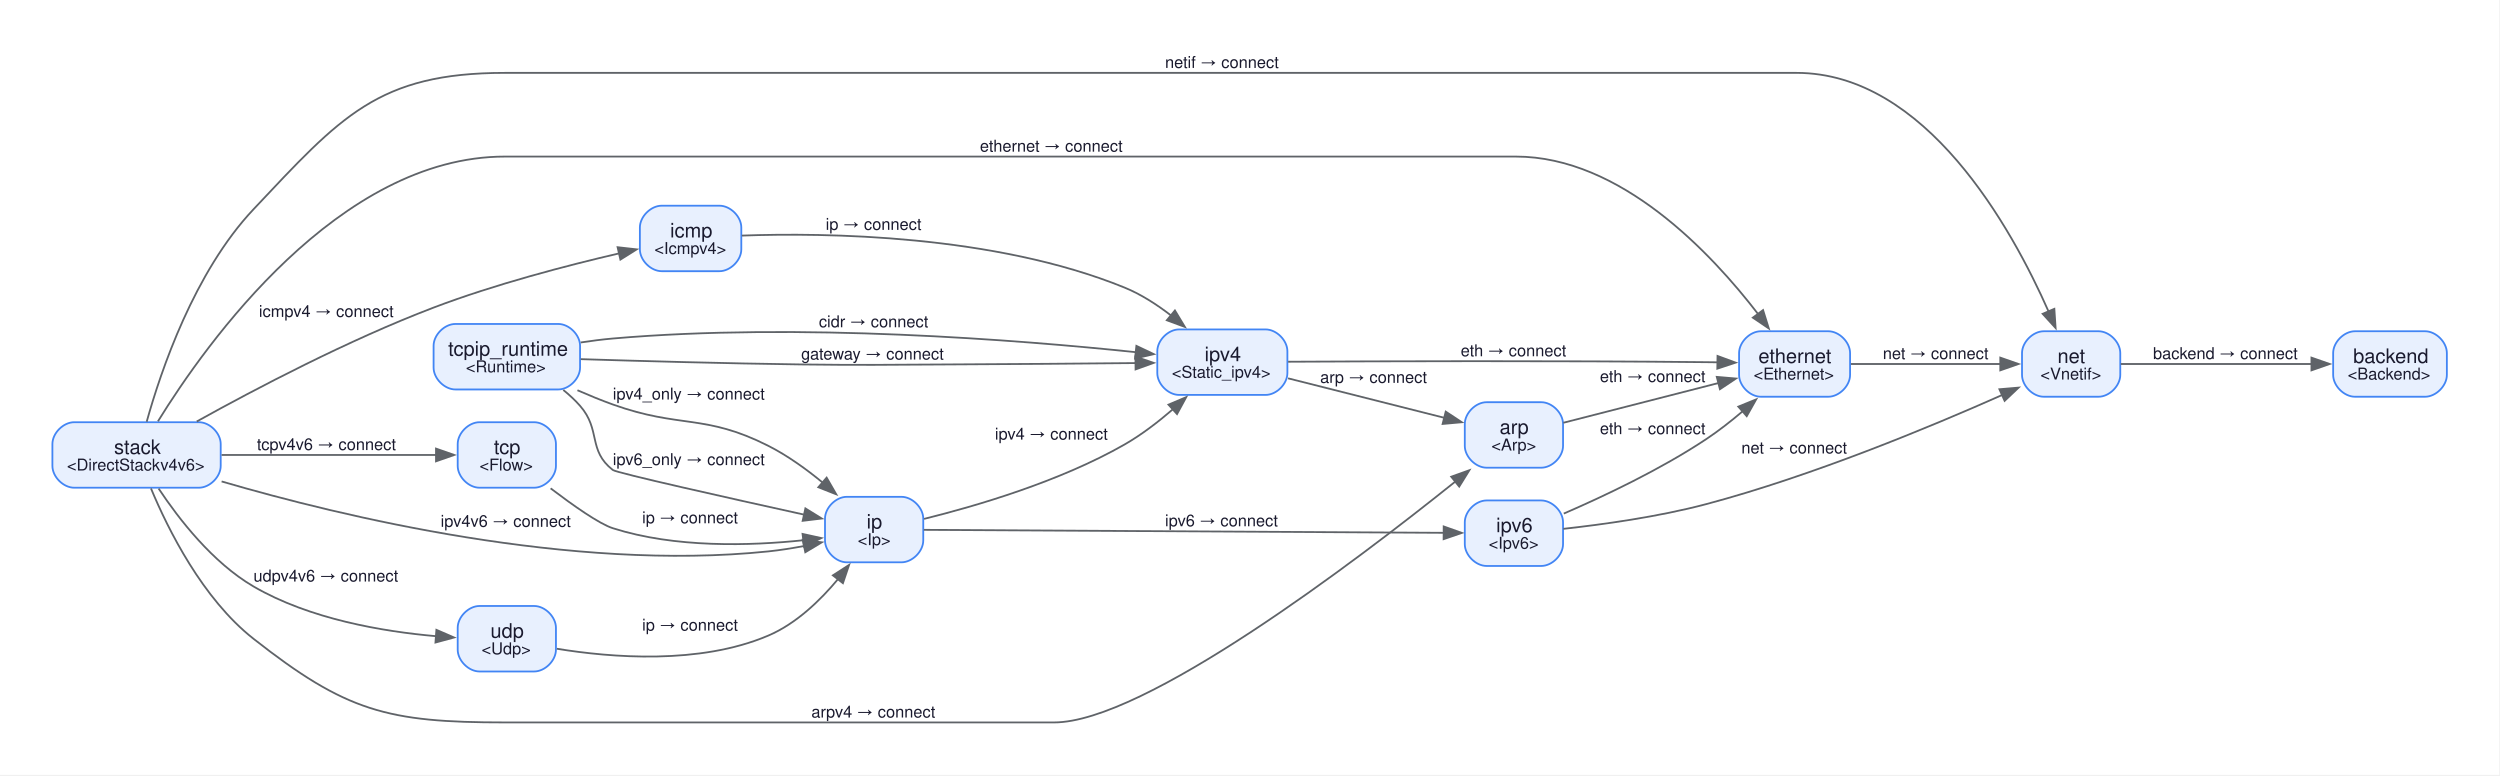
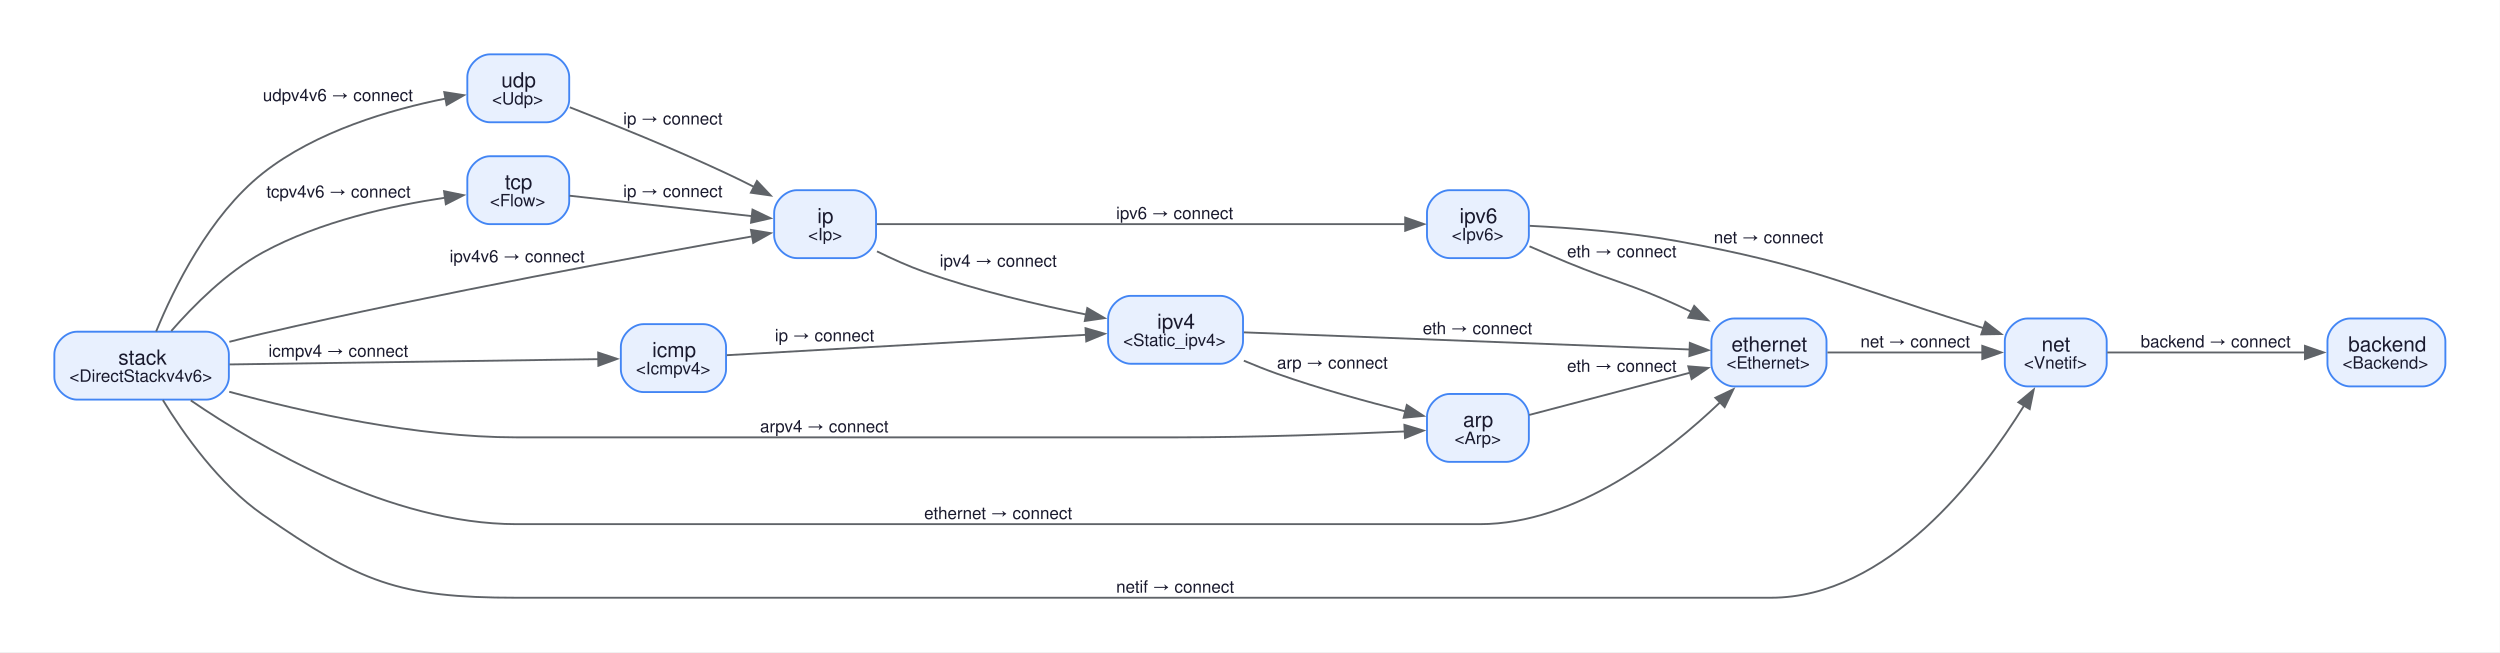
- <svg xmlns="http://www.w3.org/2000/svg" width="1374pt" height="426pt" viewBox="0.00 0.00 1374.00 426.00">
-   <g id="graph0" class="graph" transform="scale(1 1) rotate(0) translate(28.8 397.05)">
-     <polygon fill="white" stroke="none" points="-28.8,28.8 -28.8,-397.05 1344.8,-397.05 1344.8,28.8 -28.8,28.8" />
+ <svg xmlns="http://www.w3.org/2000/svg" width="1325pt" height="346pt" viewBox="0.00 0.00 1325.00 346.00">
+   <g id="graph0" class="graph" transform="scale(1 1) rotate(0) translate(28.8 316.8)">
+     <polygon fill="white" stroke="none" points="-28.8,28.8 -28.8,-316.8 1296.05,-316.8 1296.05,28.8 -28.8,28.8" />
    <g id="node1" class="node">
-       <path fill="#e8f0fe" stroke="#4285f4" d="M278,-219C278,-219 221.5,-219 221.5,-219 215.5,-219 209.5,-213 209.5,-207 209.5,-207 209.5,-195 209.5,-195 209.5,-189 215.5,-183 221.5,-183 221.5,-183 278,-183 278,-183 284,-183 290,-189 290,-195 290,-195 290,-207 290,-207 290,-213 284,-219 278,-219" />
-       <text xml:space="preserve" text-anchor="start" x="217.5" y="-201.55" font-family="Helvetica,sans-Serif" font-size="11.00" fill="#1a1a2e">tcpip_runtime</text>
-       <text xml:space="preserve" text-anchor="start" x="227.25" y="-192.45" font-family="Helvetica,sans-Serif" font-size="9.00" fill="#1a1a2e">&lt;Runtime&gt;</text>
+       <path fill="#e8f0fe" stroke="#4285f4" d="M1255.25,-148C1255.25,-148 1216.75,-148 1216.75,-148 1210.75,-148 1204.75,-142 1204.75,-136 1204.75,-136 1204.75,-124 1204.75,-124 1204.75,-118 1210.75,-112 1216.75,-112 1216.75,-112 1255.25,-112 1255.25,-112 1261.25,-112 1267.25,-118 1267.25,-124 1267.25,-124 1267.25,-136 1267.25,-136 1267.25,-142 1261.25,-148 1255.25,-148" />
+       <text xml:space="preserve" text-anchor="start" x="1215.75" y="-130.55" font-family="Helvetica,sans-Serif" font-size="11.00" fill="#1a1a2e">backend</text>
+       <text xml:space="preserve" text-anchor="start" x="1212.75" y="-121.45" font-family="Helvetica,sans-Serif" font-size="9.00" fill="#1a1a2e">&lt;Backend&gt;</text>
+     </g>
+     <g id="node2" class="node">
+       <path fill="#e8f0fe" stroke="#4285f4" d="M1075.75,-148C1075.75,-148 1045.75,-148 1045.75,-148 1039.75,-148 1033.75,-142 1033.75,-136 1033.75,-136 1033.75,-124 1033.75,-124 1033.75,-118 1039.75,-112 1045.75,-112 1045.75,-112 1075.75,-112 1075.75,-112 1081.75,-112 1087.75,-118 1087.75,-124 1087.75,-124 1087.75,-136 1087.75,-136 1087.75,-142 1081.75,-148 1075.75,-148" />
+       <text xml:space="preserve" text-anchor="start" x="1053.25" y="-130.55" font-family="Helvetica,sans-Serif" font-size="11.00" fill="#1a1a2e">net</text>
+       <text xml:space="preserve" text-anchor="start" x="1043.88" y="-121.45" font-family="Helvetica,sans-Serif" font-size="9.00" fill="#1a1a2e">&lt;Vnetif&gt;</text>
+     </g>
+     <g id="edge1" class="edge">
+       <path fill="none" stroke="#5f6368" d="M1088.06,-130C1115.88,-130 1160.18,-130 1192.87,-130" />
+       <polygon fill="#5f6368" stroke="#5f6368" points="1192.83,-133.5 1202.83,-130 1192.83,-126.5 1192.83,-133.5" />
+       <text xml:space="preserve" text-anchor="start" x="1105.75" y="-132.7" font-family="Helvetica,sans-Serif" font-size="9.00" fill="#1a1a2e">backend → connect</text>
+     </g>
+     <g id="node3" class="node">
+       <path fill="#e8f0fe" stroke="#4285f4" d="M927.25,-148C927.25,-148 890.25,-148 890.25,-148 884.25,-148 878.25,-142 878.25,-136 878.25,-136 878.25,-124 878.25,-124 878.25,-118 884.25,-112 890.25,-112 890.25,-112 927.25,-112 927.25,-112 933.25,-112 939.25,-118 939.25,-124 939.25,-124 939.25,-136 939.25,-136 939.25,-142 933.25,-148 927.25,-148" />
+       <text xml:space="preserve" text-anchor="start" x="888.88" y="-130.55" font-family="Helvetica,sans-Serif" font-size="11.00" fill="#1a1a2e">ethernet</text>
+       <text xml:space="preserve" text-anchor="start" x="886.25" y="-121.45" font-family="Helvetica,sans-Serif" font-size="9.00" fill="#1a1a2e">&lt;Ethernet&gt;</text>
+     </g>
+     <g id="edge2" class="edge">
+       <path fill="none" stroke="#5f6368" d="M939.74,-130C963.36,-130 996.43,-130 1021.87,-130" />
+       <polygon fill="#5f6368" stroke="#5f6368" points="1021.81,-133.5 1031.81,-130 1021.81,-126.5 1021.81,-133.5" />
+       <text xml:space="preserve" text-anchor="start" x="957.25" y="-132.7" font-family="Helvetica,sans-Serif" font-size="9.00" fill="#1a1a2e">net → connect</text>
+     </g>
+     <g id="node4" class="node">
+       <path fill="#e8f0fe" stroke="#4285f4" d="M769.5,-108C769.5,-108 739.5,-108 739.5,-108 733.5,-108 727.5,-102 727.5,-96 727.5,-96 727.5,-84 727.5,-84 727.5,-78 733.5,-72 739.5,-72 739.5,-72 769.5,-72 769.5,-72 775.5,-72 781.5,-78 781.5,-84 781.5,-84 781.5,-96 781.5,-96 781.5,-102 775.5,-108 769.5,-108" />
+       <text xml:space="preserve" text-anchor="start" x="746.62" y="-90.55" font-family="Helvetica,sans-Serif" font-size="11.00" fill="#1a1a2e">arp</text>
+       <text xml:space="preserve" text-anchor="start" x="742.12" y="-81.45" font-family="Helvetica,sans-Serif" font-size="9.00" fill="#1a1a2e">&lt;Arp&gt;</text>
+     </g>
+     <g id="edge3" class="edge">
+       <path fill="none" stroke="#5f6368" d="M781.67,-96.88C805.11,-103.03 839.85,-112.16 866.93,-119.28" />
+       <polygon fill="#5f6368" stroke="#5f6368" points="865.99,-122.65 876.55,-121.8 867.77,-115.88 865.99,-122.65" />
+       <text xml:space="preserve" text-anchor="start" x="801.75" y="-119.76" font-family="Helvetica,sans-Serif" font-size="9.00" fill="#1a1a2e">eth → connect</text>
+     </g>
+     <g id="node5" class="node">
+       <path fill="#e8f0fe" stroke="#4285f4" d="M618,-160C618,-160 570.5,-160 570.5,-160 564.5,-160 558.5,-154 558.5,-148 558.5,-148 558.5,-136 558.5,-136 558.5,-130 564.5,-124 570.5,-124 570.5,-124 618,-124 618,-124 624,-124 630,-130 630,-136 630,-136 630,-148 630,-148 630,-154 624,-160 618,-160" />
+       <text xml:space="preserve" text-anchor="start" x="584.5" y="-142.55" font-family="Helvetica,sans-Serif" font-size="11.00" fill="#1a1a2e">ipv4</text>
+       <text xml:space="preserve" text-anchor="start" x="566.5" y="-133.45" font-family="Helvetica,sans-Serif" font-size="9.00" fill="#1a1a2e">&lt;Static_ipv4&gt;</text>
+     </g>
+     <g id="edge4" class="edge">
+       <path fill="none" stroke="#5f6368" d="M630.49,-140.65C688.82,-138.41 805.14,-133.94 866.94,-131.57" />
+       <polygon fill="#5f6368" stroke="#5f6368" points="866.81,-135.07 876.67,-131.19 866.55,-128.08 866.81,-135.07" />
+       <text xml:space="preserve" text-anchor="start" x="725.25" y="-139.7" font-family="Helvetica,sans-Serif" font-size="9.00" fill="#1a1a2e">eth → connect</text>
+     </g>
+     <g id="edge5" class="edge">
+       <path fill="none" stroke="#5f6368" d="M630.43,-125.63C636.24,-123.18 642.25,-120.79 648,-118.75 670.24,-110.87 695.76,-103.86 716.12,-98.74" />
+       <polygon fill="#5f6368" stroke="#5f6368" points="716.81,-102.17 725.68,-96.38 715.14,-95.38 716.81,-102.17" />
+       <text xml:space="preserve" text-anchor="start" x="648" y="-121.45" font-family="Helvetica,sans-Serif" font-size="9.00" fill="#1a1a2e">arp → connect</text>
    </g>
    <g id="node6" class="node">
-       <path fill="#e8f0fe" stroke="#4285f4" d="M666.75,-216C666.75,-216 619.25,-216 619.25,-216 613.25,-216 607.25,-210 607.25,-204 607.25,-204 607.25,-192 607.25,-192 607.25,-186 613.25,-180 619.25,-180 619.25,-180 666.75,-180 666.75,-180 672.75,-180 678.75,-186 678.75,-192 678.75,-192 678.75,-204 678.75,-204 678.75,-210 672.75,-216 666.75,-216" />
-       <text xml:space="preserve" text-anchor="start" x="633.25" y="-198.55" font-family="Helvetica,sans-Serif" font-size="11.00" fill="#1a1a2e">ipv4</text>
-       <text xml:space="preserve" text-anchor="start" x="615.25" y="-189.45" font-family="Helvetica,sans-Serif" font-size="9.00" fill="#1a1a2e">&lt;Static_ipv4&gt;</text>
+       <path fill="#e8f0fe" stroke="#4285f4" d="M769.5,-216C769.5,-216 739.5,-216 739.5,-216 733.5,-216 727.5,-210 727.5,-204 727.5,-204 727.5,-192 727.5,-192 727.5,-186 733.5,-180 739.5,-180 739.5,-180 769.5,-180 769.5,-180 775.5,-180 781.5,-186 781.5,-192 781.5,-192 781.5,-204 781.5,-204 781.5,-210 775.5,-216 769.5,-216" />
+       <text xml:space="preserve" text-anchor="start" x="744.75" y="-198.55" font-family="Helvetica,sans-Serif" font-size="11.00" fill="#1a1a2e">ipv6</text>
+       <text xml:space="preserve" text-anchor="start" x="740.62" y="-189.45" font-family="Helvetica,sans-Serif" font-size="9.00" fill="#1a1a2e">&lt;Ipv6&gt;</text>
    </g>
-     <g id="edge1" class="edge">
-       <path fill="none" stroke="#5f6368" d="M290.36,-208.83C296.25,-209.73 302.27,-210.5 308,-211 410.32,-219.87 530.8,-210.26 595.43,-203.49" />
-       <polygon fill="#5f6368" stroke="#5f6368" points="595.76,-206.97 605.32,-202.42 595.01,-200.01 595.76,-206.97" />
-       <text xml:space="preserve" text-anchor="start" x="421.25" y="-217.19" font-family="Helvetica,sans-Serif" font-size="9.00" fill="#1a1a2e">cidr → connect</text>
+     <g id="edge6" class="edge">
+       <path fill="none" stroke="#5f6368" d="M781.94,-197.12C803.23,-196.07 833.86,-193.82 860.25,-189 930.9,-176.09 947.18,-166.37 1015.75,-145 1017.98,-144.31 1020.26,-143.58 1022.56,-142.83" />
+       <polygon fill="#5f6368" stroke="#5f6368" points="1023.47,-146.22 1031.86,-139.75 1021.27,-139.57 1023.47,-146.22" />
+       <text xml:space="preserve" text-anchor="start" x="879.5" y="-187.91" font-family="Helvetica,sans-Serif" font-size="9.00" fill="#1a1a2e">net → connect</text>
    </g>
-     <g id="edge2" class="edge">
-       <path fill="none" stroke="#5f6368" d="M290.38,-199.66C322.91,-198.63 370.19,-197.3 411.5,-196.75 447.16,-196.28 456.08,-196.6 491.75,-196.75 526.52,-196.89 565.82,-197.23 595.51,-197.51" />
-       <polygon fill="#5f6368" stroke="#5f6368" points="595.24,-201.01 605.27,-197.61 595.31,-194.01 595.24,-201.01" />
-       <text xml:space="preserve" text-anchor="start" x="411.5" y="-199.45" font-family="Helvetica,sans-Serif" font-size="9.00" fill="#1a1a2e">gateway → connect</text>
+     <g id="edge7" class="edge">
+       <path fill="none" stroke="#5f6368" d="M781.83,-186.24C788.32,-183.41 795.27,-180.43 801.75,-177.75 827.53,-167.1 834.87,-166.57 860.25,-155 862.68,-153.89 865.17,-152.72 867.66,-151.51" />
+       <polygon fill="#5f6368" stroke="#5f6368" points="869.13,-154.68 876.5,-147.07 865.99,-148.43 869.13,-154.68" />
+       <text xml:space="preserve" text-anchor="start" x="801.75" y="-180.45" font-family="Helvetica,sans-Serif" font-size="9.00" fill="#1a1a2e">eth → connect</text>
+     </g>
+     <g id="node7" class="node">
+       <path fill="#e8f0fe" stroke="#4285f4" d="M423.5,-216C423.5,-216 393.5,-216 393.5,-216 387.5,-216 381.5,-210 381.5,-204 381.5,-204 381.5,-192 381.5,-192 381.5,-186 387.5,-180 393.5,-180 393.5,-180 423.5,-180 423.5,-180 429.5,-180 435.5,-186 435.5,-192 435.5,-192 435.5,-204 435.5,-204 435.5,-210 429.5,-216 423.5,-216" />
+       <text xml:space="preserve" text-anchor="start" x="404.38" y="-198.55" font-family="Helvetica,sans-Serif" font-size="11.00" fill="#1a1a2e">ip</text>
+       <text xml:space="preserve" text-anchor="start" x="399.5" y="-189.45" font-family="Helvetica,sans-Serif" font-size="9.00" fill="#1a1a2e">&lt;Ip&gt;</text>
+     </g>
+     <g id="edge8" class="edge">
+       <path fill="none" stroke="#5f6368" d="M436,-183.58C443.88,-179.68 452.65,-175.72 461,-172.75 488.95,-162.79 521.39,-155.2 547.14,-150.04" />
+       <polygon fill="#5f6368" stroke="#5f6368" points="547.47,-153.54 556.62,-148.2 546.13,-146.67 547.47,-153.54" />
+       <text xml:space="preserve" text-anchor="start" x="469.25" y="-175.45" font-family="Helvetica,sans-Serif" font-size="9.00" fill="#1a1a2e">ipv4 → connect</text>
+     </g>
+     <g id="edge9" class="edge">
+       <path fill="none" stroke="#5f6368" d="M435.92,-198C496.6,-198 646.07,-198 716.13,-198" />
+       <polygon fill="#5f6368" stroke="#5f6368" points="715.95,-201.5 725.95,-198 715.95,-194.5 715.95,-201.5" />
+       <text xml:space="preserve" text-anchor="start" x="562.75" y="-200.7" font-family="Helvetica,sans-Serif" font-size="9.00" fill="#1a1a2e">ipv6 → connect</text>
    </g>
    <g id="node8" class="node">
-       <path fill="#e8f0fe" stroke="#4285f4" d="M466.62,-124C466.62,-124 436.62,-124 436.62,-124 430.62,-124 424.62,-118 424.62,-112 424.62,-112 424.62,-100 424.62,-100 424.62,-94 430.62,-88 436.62,-88 436.62,-88 466.62,-88 466.62,-88 472.62,-88 478.62,-94 478.62,-100 478.62,-100 478.62,-112 478.62,-112 478.62,-118 472.62,-124 466.62,-124" />
-       <text xml:space="preserve" text-anchor="start" x="447.5" y="-106.55" font-family="Helvetica,sans-Serif" font-size="11.00" fill="#1a1a2e">ip</text>
-       <text xml:space="preserve" text-anchor="start" x="442.62" y="-97.45" font-family="Helvetica,sans-Serif" font-size="9.00" fill="#1a1a2e">&lt;Ip&gt;</text>
-     </g>
-     <g id="edge3" class="edge">
-       <path fill="none" stroke="#5f6368" d="M288.56,-182.57C294.97,-179.76 301.62,-177.04 308,-174.75 345.01,-161.45 358.42,-169.77 393.5,-152 404.06,-146.65 414.49,-139.11 423.49,-131.69" />
-       <polygon fill="#5f6368" stroke="#5f6368" points="425.52,-134.55 430.81,-125.37 420.95,-129.25 425.52,-134.55" />
-       <text xml:space="preserve" text-anchor="start" x="308" y="-177.45" font-family="Helvetica,sans-Serif" font-size="9.00" fill="#1a1a2e">ipv4_only → connect</text>
-     </g>
-     <g id="edge4" class="edge">
-       <path fill="none" stroke="#5f6368" d="M280.79,-182.73C284.11,-180.03 287.27,-177.11 290,-174 301.6,-160.78 294.13,-149.57 308,-138.75 310.12,-137.1 371.67,-123.34 413.21,-114.19" />
-       <polygon fill="#5f6368" stroke="#5f6368" points="413.84,-117.63 422.85,-112.07 412.34,-110.8 413.84,-117.63" />
-       <text xml:space="preserve" text-anchor="start" x="308" y="-141.45" font-family="Helvetica,sans-Serif" font-size="9.00" fill="#1a1a2e">ipv6_only → connect</text>
-     </g>
-     <g id="node2" class="node">
-       <path fill="#e8f0fe" stroke="#4285f4" d="M1304,-215C1304,-215 1265.5,-215 1265.5,-215 1259.5,-215 1253.5,-209 1253.5,-203 1253.5,-203 1253.5,-191 1253.5,-191 1253.5,-185 1259.5,-179 1265.5,-179 1265.5,-179 1304,-179 1304,-179 1310,-179 1316,-185 1316,-191 1316,-191 1316,-203 1316,-203 1316,-209 1310,-215 1304,-215" />
-       <text xml:space="preserve" text-anchor="start" x="1264.5" y="-197.55" font-family="Helvetica,sans-Serif" font-size="11.00" fill="#1a1a2e">backend</text>
-       <text xml:space="preserve" text-anchor="start" x="1261.5" y="-188.45" font-family="Helvetica,sans-Serif" font-size="9.00" fill="#1a1a2e">&lt;Backend&gt;</text>
-     </g>
-     <g id="node3" class="node">
-       <path fill="#e8f0fe" stroke="#4285f4" d="M1124.5,-215C1124.5,-215 1094.5,-215 1094.5,-215 1088.5,-215 1082.5,-209 1082.5,-203 1082.5,-203 1082.5,-191 1082.5,-191 1082.5,-185 1088.5,-179 1094.5,-179 1094.5,-179 1124.5,-179 1124.5,-179 1130.5,-179 1136.5,-185 1136.5,-191 1136.5,-191 1136.5,-203 1136.5,-203 1136.5,-209 1130.5,-215 1124.5,-215" />
-       <text xml:space="preserve" text-anchor="start" x="1102" y="-197.55" font-family="Helvetica,sans-Serif" font-size="11.00" fill="#1a1a2e">net</text>
-       <text xml:space="preserve" text-anchor="start" x="1092.62" y="-188.45" font-family="Helvetica,sans-Serif" font-size="9.00" fill="#1a1a2e">&lt;Vnetif&gt;</text>
-     </g>
-     <g id="edge5" class="edge">
-       <path fill="none" stroke="#5f6368" d="M1136.81,-197C1164.63,-197 1208.93,-197 1241.62,-197" />
-       <polygon fill="#5f6368" stroke="#5f6368" points="1241.58,-200.5 1251.58,-197 1241.58,-193.5 1241.58,-200.5" />
-       <text xml:space="preserve" text-anchor="start" x="1154.5" y="-199.7" font-family="Helvetica,sans-Serif" font-size="9.00" fill="#1a1a2e">backend → connect</text>
-     </g>
-     <g id="node4" class="node">
-       <path fill="#e8f0fe" stroke="#4285f4" d="M976,-215C976,-215 939,-215 939,-215 933,-215 927,-209 927,-203 927,-203 927,-191 927,-191 927,-185 933,-179 939,-179 939,-179 976,-179 976,-179 982,-179 988,-185 988,-191 988,-191 988,-203 988,-203 988,-209 982,-215 976,-215" />
-       <text xml:space="preserve" text-anchor="start" x="937.62" y="-197.55" font-family="Helvetica,sans-Serif" font-size="11.00" fill="#1a1a2e">ethernet</text>
-       <text xml:space="preserve" text-anchor="start" x="935" y="-188.45" font-family="Helvetica,sans-Serif" font-size="9.00" fill="#1a1a2e">&lt;Ethernet&gt;</text>
-     </g>
-     <g id="edge6" class="edge">
-       <path fill="none" stroke="#5f6368" d="M988.49,-197C1012.11,-197 1045.18,-197 1070.62,-197" />
-       <polygon fill="#5f6368" stroke="#5f6368" points="1070.56,-200.5 1080.56,-197 1070.56,-193.5 1070.56,-200.5" />
-       <text xml:space="preserve" text-anchor="start" x="1006" y="-199.7" font-family="Helvetica,sans-Serif" font-size="9.00" fill="#1a1a2e">net → connect</text>
-     </g>
-     <g id="node5" class="node">
-       <path fill="#e8f0fe" stroke="#4285f4" d="M818.25,-176C818.25,-176 788.25,-176 788.25,-176 782.25,-176 776.25,-170 776.25,-164 776.25,-164 776.25,-152 776.25,-152 776.25,-146 782.25,-140 788.25,-140 788.25,-140 818.25,-140 818.25,-140 824.25,-140 830.25,-146 830.25,-152 830.25,-152 830.25,-164 830.25,-164 830.25,-170 824.25,-176 818.25,-176" />
-       <text xml:space="preserve" text-anchor="start" x="795.38" y="-158.55" font-family="Helvetica,sans-Serif" font-size="11.00" fill="#1a1a2e">arp</text>
-       <text xml:space="preserve" text-anchor="start" x="790.88" y="-149.45" font-family="Helvetica,sans-Serif" font-size="9.00" fill="#1a1a2e">&lt;Arp&gt;</text>
-     </g>
-     <g id="edge7" class="edge">
-       <path fill="none" stroke="#5f6368" d="M830.42,-164.7C853.86,-170.71 888.6,-179.61 915.68,-186.54" />
-       <polygon fill="#5f6368" stroke="#5f6368" points="914.74,-189.92 925.3,-189.01 916.48,-183.13 914.74,-189.92" />
-       <text xml:space="preserve" text-anchor="start" x="850.5" y="-187.09" font-family="Helvetica,sans-Serif" font-size="9.00" fill="#1a1a2e">eth → connect</text>
-     </g>
-     <g id="edge8" class="edge">
-       <path fill="none" stroke="#5f6368" d="M679.15,-198.24C729.9,-198.52 826.65,-198.87 909,-198 911.05,-197.98 913.14,-197.95 915.26,-197.92" />
-       <polygon fill="#5f6368" stroke="#5f6368" points="915.15,-201.42 925.09,-197.75 915.03,-194.42 915.15,-201.42" />
-       <text xml:space="preserve" text-anchor="start" x="774" y="-201.25" font-family="Helvetica,sans-Serif" font-size="9.00" fill="#1a1a2e">eth → connect</text>
-     </g>
-     <g id="edge9" class="edge">
-       <path fill="none" stroke="#5f6368" d="M679.12,-189.12C704.66,-182.67 739.17,-173.94 765.16,-167.38" />
-       <polygon fill="#5f6368" stroke="#5f6368" points="765.77,-170.83 774.61,-164.99 764.06,-164.04 765.77,-170.83" />
-       <text xml:space="preserve" text-anchor="start" x="696.75" y="-186.62" font-family="Helvetica,sans-Serif" font-size="9.00" fill="#1a1a2e">arp → connect</text>
-     </g>
-     <g id="node7" class="node">
-       <path fill="#e8f0fe" stroke="#4285f4" d="M818.25,-122C818.25,-122 788.25,-122 788.25,-122 782.25,-122 776.25,-116 776.25,-110 776.25,-110 776.25,-98 776.25,-98 776.25,-92 782.25,-86 788.25,-86 788.25,-86 818.25,-86 818.25,-86 824.25,-86 830.25,-92 830.25,-98 830.25,-98 830.25,-110 830.25,-110 830.25,-116 824.25,-122 818.25,-122" />
-       <text xml:space="preserve" text-anchor="start" x="793.5" y="-104.55" font-family="Helvetica,sans-Serif" font-size="11.00" fill="#1a1a2e">ipv6</text>
-       <text xml:space="preserve" text-anchor="start" x="789.38" y="-95.45" font-family="Helvetica,sans-Serif" font-size="9.00" fill="#1a1a2e">&lt;Ipv6&gt;</text>
+       <path fill="#e8f0fe" stroke="#4285f4" d="M344,-145C344,-145 312.25,-145 312.25,-145 306.25,-145 300.25,-139 300.25,-133 300.25,-133 300.25,-121 300.25,-121 300.25,-115 306.25,-109 312.25,-109 312.25,-109 344,-109 344,-109 350,-109 356,-115 356,-121 356,-121 356,-133 356,-133 356,-139 350,-145 344,-145" />
+       <text xml:space="preserve" text-anchor="start" x="316.88" y="-127.55" font-family="Helvetica,sans-Serif" font-size="11.00" fill="#1a1a2e">icmp</text>
+       <text xml:space="preserve" text-anchor="start" x="308.25" y="-118.45" font-family="Helvetica,sans-Serif" font-size="9.00" fill="#1a1a2e">&lt;Icmpv4&gt;</text>
    </g>
    <g id="edge10" class="edge">
-       <path fill="none" stroke="#5f6368" d="M830.4,-106.4C851.79,-108.75 882.69,-113 909,-120 967.38,-135.53 1032.13,-162.42 1071.58,-179.96" />
-       <polygon fill="#5f6368" stroke="#5f6368" points="1070.07,-183.12 1080.63,-184.02 1072.94,-176.73 1070.07,-183.12" />
-       <text xml:space="preserve" text-anchor="start" x="928.25" y="-147.84" font-family="Helvetica,sans-Serif" font-size="9.00" fill="#1a1a2e">net → connect</text>
+       <path fill="none" stroke="#5f6368" d="M356.4,-128.55C401.43,-131.11 491.85,-136.24 547.02,-139.37" />
+       <polygon fill="#5f6368" stroke="#5f6368" points="546.53,-142.85 556.71,-139.92 546.93,-135.86 546.53,-142.85" />
+       <text xml:space="preserve" text-anchor="start" x="381.88" y="-135.92" font-family="Helvetica,sans-Serif" font-size="9.00" fill="#1a1a2e">ip → connect</text>
+     </g>
+     <g id="node9" class="node">
+       <path fill="#e8f0fe" stroke="#4285f4" d="M260.88,-288C260.88,-288 230.88,-288 230.88,-288 224.88,-288 218.88,-282 218.88,-276 218.88,-276 218.88,-264 218.88,-264 218.88,-258 224.88,-252 230.88,-252 230.88,-252 260.88,-252 260.88,-252 266.88,-252 272.88,-258 272.88,-264 272.88,-264 272.88,-276 272.88,-276 272.88,-282 266.88,-288 260.88,-288" />
+       <text xml:space="preserve" text-anchor="start" x="236.88" y="-270.55" font-family="Helvetica,sans-Serif" font-size="11.00" fill="#1a1a2e">udp</text>
+       <text xml:space="preserve" text-anchor="start" x="232" y="-261.45" font-family="Helvetica,sans-Serif" font-size="9.00" fill="#1a1a2e">&lt;Udp&gt;</text>
    </g>
    <g id="edge11" class="edge">
-       <path fill="none" stroke="#5f6368" d="M830.66,-114.79C852.48,-124.23 883.84,-139.01 909,-155.75 915.88,-160.32 922.84,-165.8 929.23,-171.24" />
-       <polygon fill="#5f6368" stroke="#5f6368" points="926.58,-173.57 936.4,-177.55 931.2,-168.31 926.58,-173.57" />
-       <text xml:space="preserve" text-anchor="start" x="850.5" y="-158.45" font-family="Helvetica,sans-Serif" font-size="9.00" fill="#1a1a2e">eth → connect</text>
+       <path fill="none" stroke="#5f6368" d="M273.18,-259.94C295.47,-251.22 328.15,-238.01 356,-225 360.89,-222.72 365.98,-220.21 370.98,-217.67" />
+       <polygon fill="#5f6368" stroke="#5f6368" points="372.39,-220.88 379.66,-213.18 369.17,-214.67 372.39,-220.88" />
+       <text xml:space="preserve" text-anchor="start" x="301.5" y="-250.82" font-family="Helvetica,sans-Serif" font-size="9.00" fill="#1a1a2e">ip → connect</text>
+     </g>
+     <g id="node10" class="node">
+       <path fill="#e8f0fe" stroke="#4285f4" d="M260.88,-234C260.88,-234 230.88,-234 230.88,-234 224.88,-234 218.88,-228 218.88,-222 218.88,-222 218.88,-210 218.88,-210 218.88,-204 224.88,-198 230.88,-198 230.88,-198 260.88,-198 260.88,-198 266.88,-198 272.88,-204 272.88,-210 272.88,-210 272.88,-222 272.88,-222 272.88,-228 266.88,-234 260.88,-234" />
+       <text xml:space="preserve" text-anchor="start" x="238.75" y="-216.55" font-family="Helvetica,sans-Serif" font-size="11.00" fill="#1a1a2e">tcp</text>
+       <text xml:space="preserve" text-anchor="start" x="230.88" y="-207.45" font-family="Helvetica,sans-Serif" font-size="9.00" fill="#1a1a2e">&lt;Flow&gt;</text>
    </g>
    <g id="edge12" class="edge">
-       <path fill="none" stroke="#5f6368" d="M479.05,-111.87C507.52,-118.9 553.56,-132.34 589.25,-152.75 598.53,-158.06 607.71,-165.12 615.75,-172.07" />
-       <polygon fill="#5f6368" stroke="#5f6368" points="613.39,-174.66 623.15,-178.78 618.09,-169.47 613.39,-174.66" />
-       <text xml:space="preserve" text-anchor="start" x="518" y="-155.45" font-family="Helvetica,sans-Serif" font-size="9.00" fill="#1a1a2e">ipv4 → connect</text>
+       <path fill="none" stroke="#5f6368" d="M273.04,-213.07C299.33,-210.12 340.11,-205.55 369.87,-202.22" />
+       <polygon fill="#5f6368" stroke="#5f6368" points="370.03,-205.72 379.58,-201.13 369.25,-198.76 370.03,-205.72" />
+       <text xml:space="preserve" text-anchor="start" x="301.5" y="-212.36" font-family="Helvetica,sans-Serif" font-size="9.00" fill="#1a1a2e">ip → connect</text>
+     </g>
+     <g id="node11" class="node">
+       <path fill="#e8f0fe" stroke="#4285f4" d="M80.5,-141C80.5,-141 12,-141 12,-141 6,-141 0,-135 0,-129 0,-129 0,-117 0,-117 0,-111 6,-105 12,-105 12,-105 80.5,-105 80.5,-105 86.5,-105 92.5,-111 92.5,-117 92.5,-117 92.5,-129 92.5,-129 92.5,-135 86.5,-141 80.5,-141" />
+       <text xml:space="preserve" text-anchor="start" x="33.88" y="-123.55" font-family="Helvetica,sans-Serif" font-size="11.00" fill="#1a1a2e">stack</text>
+       <text xml:space="preserve" text-anchor="start" x="8" y="-114.45" font-family="Helvetica,sans-Serif" font-size="9.00" fill="#1a1a2e">&lt;DirectStackv4v6&gt;</text>
    </g>
    <g id="edge13" class="edge">
-       <path fill="none" stroke="#5f6368" d="M478.9,-105.85C540.43,-105.5 693.99,-104.62 765.07,-104.21" />
-       <polygon fill="#5f6368" stroke="#5f6368" points="764.65,-107.72 774.63,-104.16 764.61,-100.72 764.65,-107.72" />
-       <text xml:space="preserve" text-anchor="start" x="611.5" y="-107.8" font-family="Helvetica,sans-Serif" font-size="9.00" fill="#1a1a2e">ipv6 → connect</text>
-     </g>
-     <g id="node9" class="node">
-       <path fill="#e8f0fe" stroke="#4285f4" d="M366.62,-284C366.62,-284 334.88,-284 334.88,-284 328.88,-284 322.88,-278 322.88,-272 322.88,-272 322.88,-260 322.88,-260 322.88,-254 328.88,-248 334.88,-248 334.88,-248 366.62,-248 366.62,-248 372.62,-248 378.62,-254 378.62,-260 378.62,-260 378.62,-272 378.62,-272 378.62,-278 372.62,-284 366.62,-284" />
-       <text xml:space="preserve" text-anchor="start" x="339.5" y="-266.55" font-family="Helvetica,sans-Serif" font-size="11.00" fill="#1a1a2e">icmp</text>
-       <text xml:space="preserve" text-anchor="start" x="330.88" y="-257.45" font-family="Helvetica,sans-Serif" font-size="9.00" fill="#1a1a2e">&lt;Icmpv4&gt;</text>
+       <path fill="none" stroke="#5f6368" d="M57.52,-104.76C68.46,-86.87 87.4,-60.01 110.5,-44 162.15,-8.2 182.03,0 244.88,0 244.88,0 244.88,0 909.75,0 971.59,0 1020.45,-63.89 1044.13,-102.09" />
+       <polygon fill="#5f6368" stroke="#5f6368" points="1040.94,-103.58 1049.09,-110.35 1046.94,-99.98 1040.94,-103.58" />
+       <text xml:space="preserve" text-anchor="start" x="562.75" y="-2.7" font-family="Helvetica,sans-Serif" font-size="9.00" fill="#1a1a2e">netif → connect</text>
    </g>
    <g id="edge14" class="edge">
-       <path fill="none" stroke="#5f6368" d="M378.91,-267.57C424.28,-269.19 517.58,-268.21 589.25,-239 598.26,-235.33 607.03,-229.66 614.75,-223.7" />
-       <polygon fill="#5f6368" stroke="#5f6368" points="616.94,-226.43 622.42,-217.36 612.48,-221.03 616.94,-226.43" />
-       <text xml:space="preserve" text-anchor="start" x="425" y="-270.7" font-family="Helvetica,sans-Serif" font-size="9.00" fill="#1a1a2e">ip → connect</text>
-     </g>
-     <g id="node10" class="node">
-       <path fill="#e8f0fe" stroke="#4285f4" d="M264.75,-64C264.75,-64 234.75,-64 234.75,-64 228.75,-64 222.75,-58 222.75,-52 222.75,-52 222.75,-40 222.75,-40 222.75,-34 228.75,-28 234.75,-28 234.75,-28 264.75,-28 264.75,-28 270.75,-28 276.75,-34 276.75,-40 276.75,-40 276.75,-52 276.75,-52 276.75,-58 270.75,-64 264.75,-64" />
-       <text xml:space="preserve" text-anchor="start" x="240.75" y="-46.55" font-family="Helvetica,sans-Serif" font-size="11.00" fill="#1a1a2e">udp</text>
-       <text xml:space="preserve" text-anchor="start" x="235.88" y="-37.45" font-family="Helvetica,sans-Serif" font-size="9.00" fill="#1a1a2e">&lt;Udp&gt;</text>
+       <path fill="none" stroke="#5f6368" d="M72.32,-104.57C108.5,-79.84 178.33,-39 244.88,-39 244.88,-39 244.88,-39 755.5,-39 806.29,-39 854.83,-76.77 882.94,-103.65" />
+       <polygon fill="#5f6368" stroke="#5f6368" points="880.33,-105.99 889.91,-110.52 885.25,-101.01 880.33,-105.99" />
+       <text xml:space="preserve" text-anchor="start" x="461" y="-41.7" font-family="Helvetica,sans-Serif" font-size="9.00" fill="#1a1a2e">ethernet → connect</text>
    </g>
    <g id="edge15" class="edge">
-       <path fill="none" stroke="#5f6368" d="M277.25,-40.5C306.87,-35.65 355.66,-31.59 393.5,-47.75 408.76,-54.27 422.01,-67.02 431.9,-78.93" />
-       <polygon fill="#5f6368" stroke="#5f6368" points="428.95,-80.83 437.86,-86.57 434.47,-76.53 428.95,-80.83" />
-       <text xml:space="preserve" text-anchor="start" x="324.12" y="-50.45" font-family="Helvetica,sans-Serif" font-size="9.00" fill="#1a1a2e">ip → connect</text>
-     </g>
-     <g id="node11" class="node">
-       <path fill="#e8f0fe" stroke="#4285f4" d="M264.75,-165C264.75,-165 234.75,-165 234.75,-165 228.75,-165 222.75,-159 222.75,-153 222.75,-153 222.75,-141 222.75,-141 222.75,-135 228.75,-129 234.75,-129 234.75,-129 264.75,-129 264.75,-129 270.75,-129 276.75,-135 276.75,-141 276.75,-141 276.75,-153 276.75,-153 276.75,-159 270.75,-165 264.75,-165" />
-       <text xml:space="preserve" text-anchor="start" x="242.62" y="-147.55" font-family="Helvetica,sans-Serif" font-size="11.00" fill="#1a1a2e">tcp</text>
-       <text xml:space="preserve" text-anchor="start" x="234.75" y="-138.45" font-family="Helvetica,sans-Serif" font-size="9.00" fill="#1a1a2e">&lt;Flow&gt;</text>
+       <path fill="none" stroke="#5f6368" d="M92.7,-109.17C132.45,-98.31 191.94,-85 244.88,-85 244.88,-85 244.88,-85 595.25,-85 636.44,-85 683.63,-86.71 715.69,-88.13" />
+       <polygon fill="#5f6368" stroke="#5f6368" points="715.53,-91.63 725.68,-88.59 715.85,-84.64 715.53,-91.63" />
+       <text xml:space="preserve" text-anchor="start" x="374" y="-87.7" font-family="Helvetica,sans-Serif" font-size="9.00" fill="#1a1a2e">arpv4 → connect</text>
    </g>
    <g id="edge16" class="edge">
-       <path fill="none" stroke="#5f6368" d="M273.82,-128.65C286.28,-119.18 300.59,-109.11 308,-106.75 342.21,-95.83 383.43,-97.04 412.74,-100.14" />
-       <polygon fill="#5f6368" stroke="#5f6368" points="412.28,-103.61 422.62,-101.33 413.11,-96.66 412.28,-103.61" />
-       <text xml:space="preserve" text-anchor="start" x="324.12" y="-109.45" font-family="Helvetica,sans-Serif" font-size="9.00" fill="#1a1a2e">ip → connect</text>
-     </g>
-     <g id="node12" class="node">
-       <path fill="#e8f0fe" stroke="#4285f4" d="M80.5,-165C80.5,-165 12,-165 12,-165 6,-165 0,-159 0,-153 0,-153 0,-141 0,-141 0,-135 6,-129 12,-129 12,-129 80.5,-129 80.5,-129 86.5,-129 92.5,-135 92.5,-141 92.5,-141 92.5,-153 92.5,-153 92.5,-159 86.5,-165 80.5,-165" />
-       <text xml:space="preserve" text-anchor="start" x="33.88" y="-147.55" font-family="Helvetica,sans-Serif" font-size="11.00" fill="#1a1a2e">stack</text>
-       <text xml:space="preserve" text-anchor="start" x="8" y="-138.45" font-family="Helvetica,sans-Serif" font-size="9.00" fill="#1a1a2e">&lt;DirectStackv4v6&gt;</text>
+       <path fill="none" stroke="#5f6368" d="M92.76,-135.64C98.71,-137.17 104.74,-138.67 110.5,-140 203.2,-161.48 313.39,-181.6 369.92,-191.53" />
+       <polygon fill="#5f6368" stroke="#5f6368" points="369.2,-194.96 379.66,-193.23 370.41,-188.06 369.2,-194.96" />
+       <text xml:space="preserve" text-anchor="start" x="209.5" y="-177.83" font-family="Helvetica,sans-Serif" font-size="9.00" fill="#1a1a2e">ipv4v6 → connect</text>
    </g>
    <g id="edge17" class="edge">
-       <path fill="none" stroke="#5f6368" d="M51.82,-165.26C59.65,-193.36 78.01,-247.54 110.5,-282 158.45,-332.86 178.85,-357 248.75,-357 248.75,-357 248.75,-357 958.5,-357 1029.55,-357 1076.72,-271.98 1097.07,-225.89" />
-       <polygon fill="#5f6368" stroke="#5f6368" points="1100.27,-227.32 1100.97,-216.75 1093.83,-224.58 1100.27,-227.32" />
-       <text xml:space="preserve" text-anchor="start" x="611.5" y="-359.7" font-family="Helvetica,sans-Serif" font-size="9.00" fill="#1a1a2e">netif → connect</text>
+       <path fill="none" stroke="#5f6368" d="M92.84,-123.65C147.3,-124.43 237.45,-125.72 288.59,-126.45" />
+       <polygon fill="#5f6368" stroke="#5f6368" points="288.23,-129.94 298.28,-126.59 288.33,-122.95 288.23,-129.94" />
+       <text xml:space="preserve" text-anchor="start" x="113.5" y="-127.7" font-family="Helvetica,sans-Serif" font-size="9.00" fill="#1a1a2e">icmpv4 → connect</text>
    </g>
    <g id="edge18" class="edge">
-       <path fill="none" stroke="#5f6368" d="M58.01,-165.49C84.49,-208.38 157.41,-311 248.75,-311 248.75,-311 248.75,-311 804.25,-311 861.9,-311 911.73,-257.98 937.59,-224.26" />
-       <polygon fill="#5f6368" stroke="#5f6368" points="940.18,-226.64 943.33,-216.53 934.56,-222.47 940.18,-226.64" />
-       <text xml:space="preserve" text-anchor="start" x="509.75" y="-313.7" font-family="Helvetica,sans-Serif" font-size="9.00" fill="#1a1a2e">ethernet → connect</text>
+       <path fill="none" stroke="#5f6368" d="M53.97,-141.16C63.29,-163.91 82.23,-202.63 110.5,-225 138.65,-247.27 178.36,-258.78 207.31,-264.55" />
+       <polygon fill="#5f6368" stroke="#5f6368" points="206.65,-267.99 217.11,-266.35 207.91,-261.1 206.65,-267.99" />
+       <text xml:space="preserve" text-anchor="start" x="110.5" y="-263.23" font-family="Helvetica,sans-Serif" font-size="9.00" fill="#1a1a2e">udpv4v6 → connect</text>
    </g>
    <g id="edge19" class="edge">
-       <path fill="none" stroke="#5f6368" d="M54.17,-128.62C63.59,-106.03 82.52,-67.99 110.5,-46 161.41,-5.98 183.99,0 248.75,0 248.75,0 248.75,0 550.5,0 599.75,0 715.51,-87.84 771.22,-132.53" />
-       <polygon fill="#5f6368" stroke="#5f6368" points="768.79,-135.06 778.77,-138.62 773.18,-129.61 768.79,-135.06" />
-       <text xml:space="preserve" text-anchor="start" x="417.12" y="-2.7" font-family="Helvetica,sans-Serif" font-size="9.00" fill="#1a1a2e">arpv4 → connect</text>
-     </g>
-     <g id="edge20" class="edge">
-       <path fill="none" stroke="#5f6368" d="M93,-132.45C159.08,-113.14 285.23,-82.75 393.5,-94 400.02,-94.68 406.9,-95.78 413.53,-97.05" />
-       <polygon fill="#5f6368" stroke="#5f6368" points="412.37,-100.38 422.87,-98.99 413.79,-93.53 412.37,-100.38" />
-       <text xml:space="preserve" text-anchor="start" x="213.38" y="-107.5" font-family="Helvetica,sans-Serif" font-size="9.00" fill="#1a1a2e">ipv4v6 → connect</text>
-     </g>
-     <g id="edge21" class="edge">
-       <path fill="none" stroke="#5f6368" d="M79.33,-165.4C111.46,-183.25 162.72,-210.19 209.5,-228 243.17,-240.82 282.93,-251.16 311.49,-257.8" />
-       <polygon fill="#5f6368" stroke="#5f6368" points="310.62,-261.19 321.15,-260 312.17,-254.37 310.62,-261.19" />
-       <text xml:space="preserve" text-anchor="start" x="113.5" y="-222.85" font-family="Helvetica,sans-Serif" font-size="9.00" fill="#1a1a2e">icmpv4 → connect</text>
-     </g>
-     <g id="edge22" class="edge">
-       <path fill="none" stroke="#5f6368" d="M58.38,-128.54C69.47,-111.82 88.04,-87.86 110.5,-74.75 141.3,-56.77 181.73,-49.94 210.91,-47.4" />
-       <polygon fill="#5f6368" stroke="#5f6368" points="211.04,-50.9 220.76,-46.68 210.53,-43.91 211.04,-50.9" />
-       <text xml:space="preserve" text-anchor="start" x="110.5" y="-77.45" font-family="Helvetica,sans-Serif" font-size="9.00" fill="#1a1a2e">udpv4v6 → connect</text>
-     </g>
-     <g id="edge23" class="edge">
-       <path fill="none" stroke="#5f6368" d="M92.97,-147C128.7,-147 177.75,-147 211.21,-147" />
-       <polygon fill="#5f6368" stroke="#5f6368" points="210.83,-150.5 220.83,-147 210.83,-143.5 210.83,-150.5" />
-       <text xml:space="preserve" text-anchor="start" x="112.38" y="-149.7" font-family="Helvetica,sans-Serif" font-size="9.00" fill="#1a1a2e">tcpv4v6 → connect</text>
+       <path fill="none" stroke="#5f6368" d="M61.99,-141.4C73.75,-154.87 91.37,-172.55 110.5,-183 140.66,-199.47 179.08,-207.84 207.1,-212.02" />
+       <polygon fill="#5f6368" stroke="#5f6368" points="206.54,-215.47 216.92,-213.36 207.49,-208.54 206.54,-215.47" />
+       <text xml:space="preserve" text-anchor="start" x="112.38" y="-212.09" font-family="Helvetica,sans-Serif" font-size="9.00" fill="#1a1a2e">tcpv4v6 → connect</text>
    </g>
  </g>
</svg>
